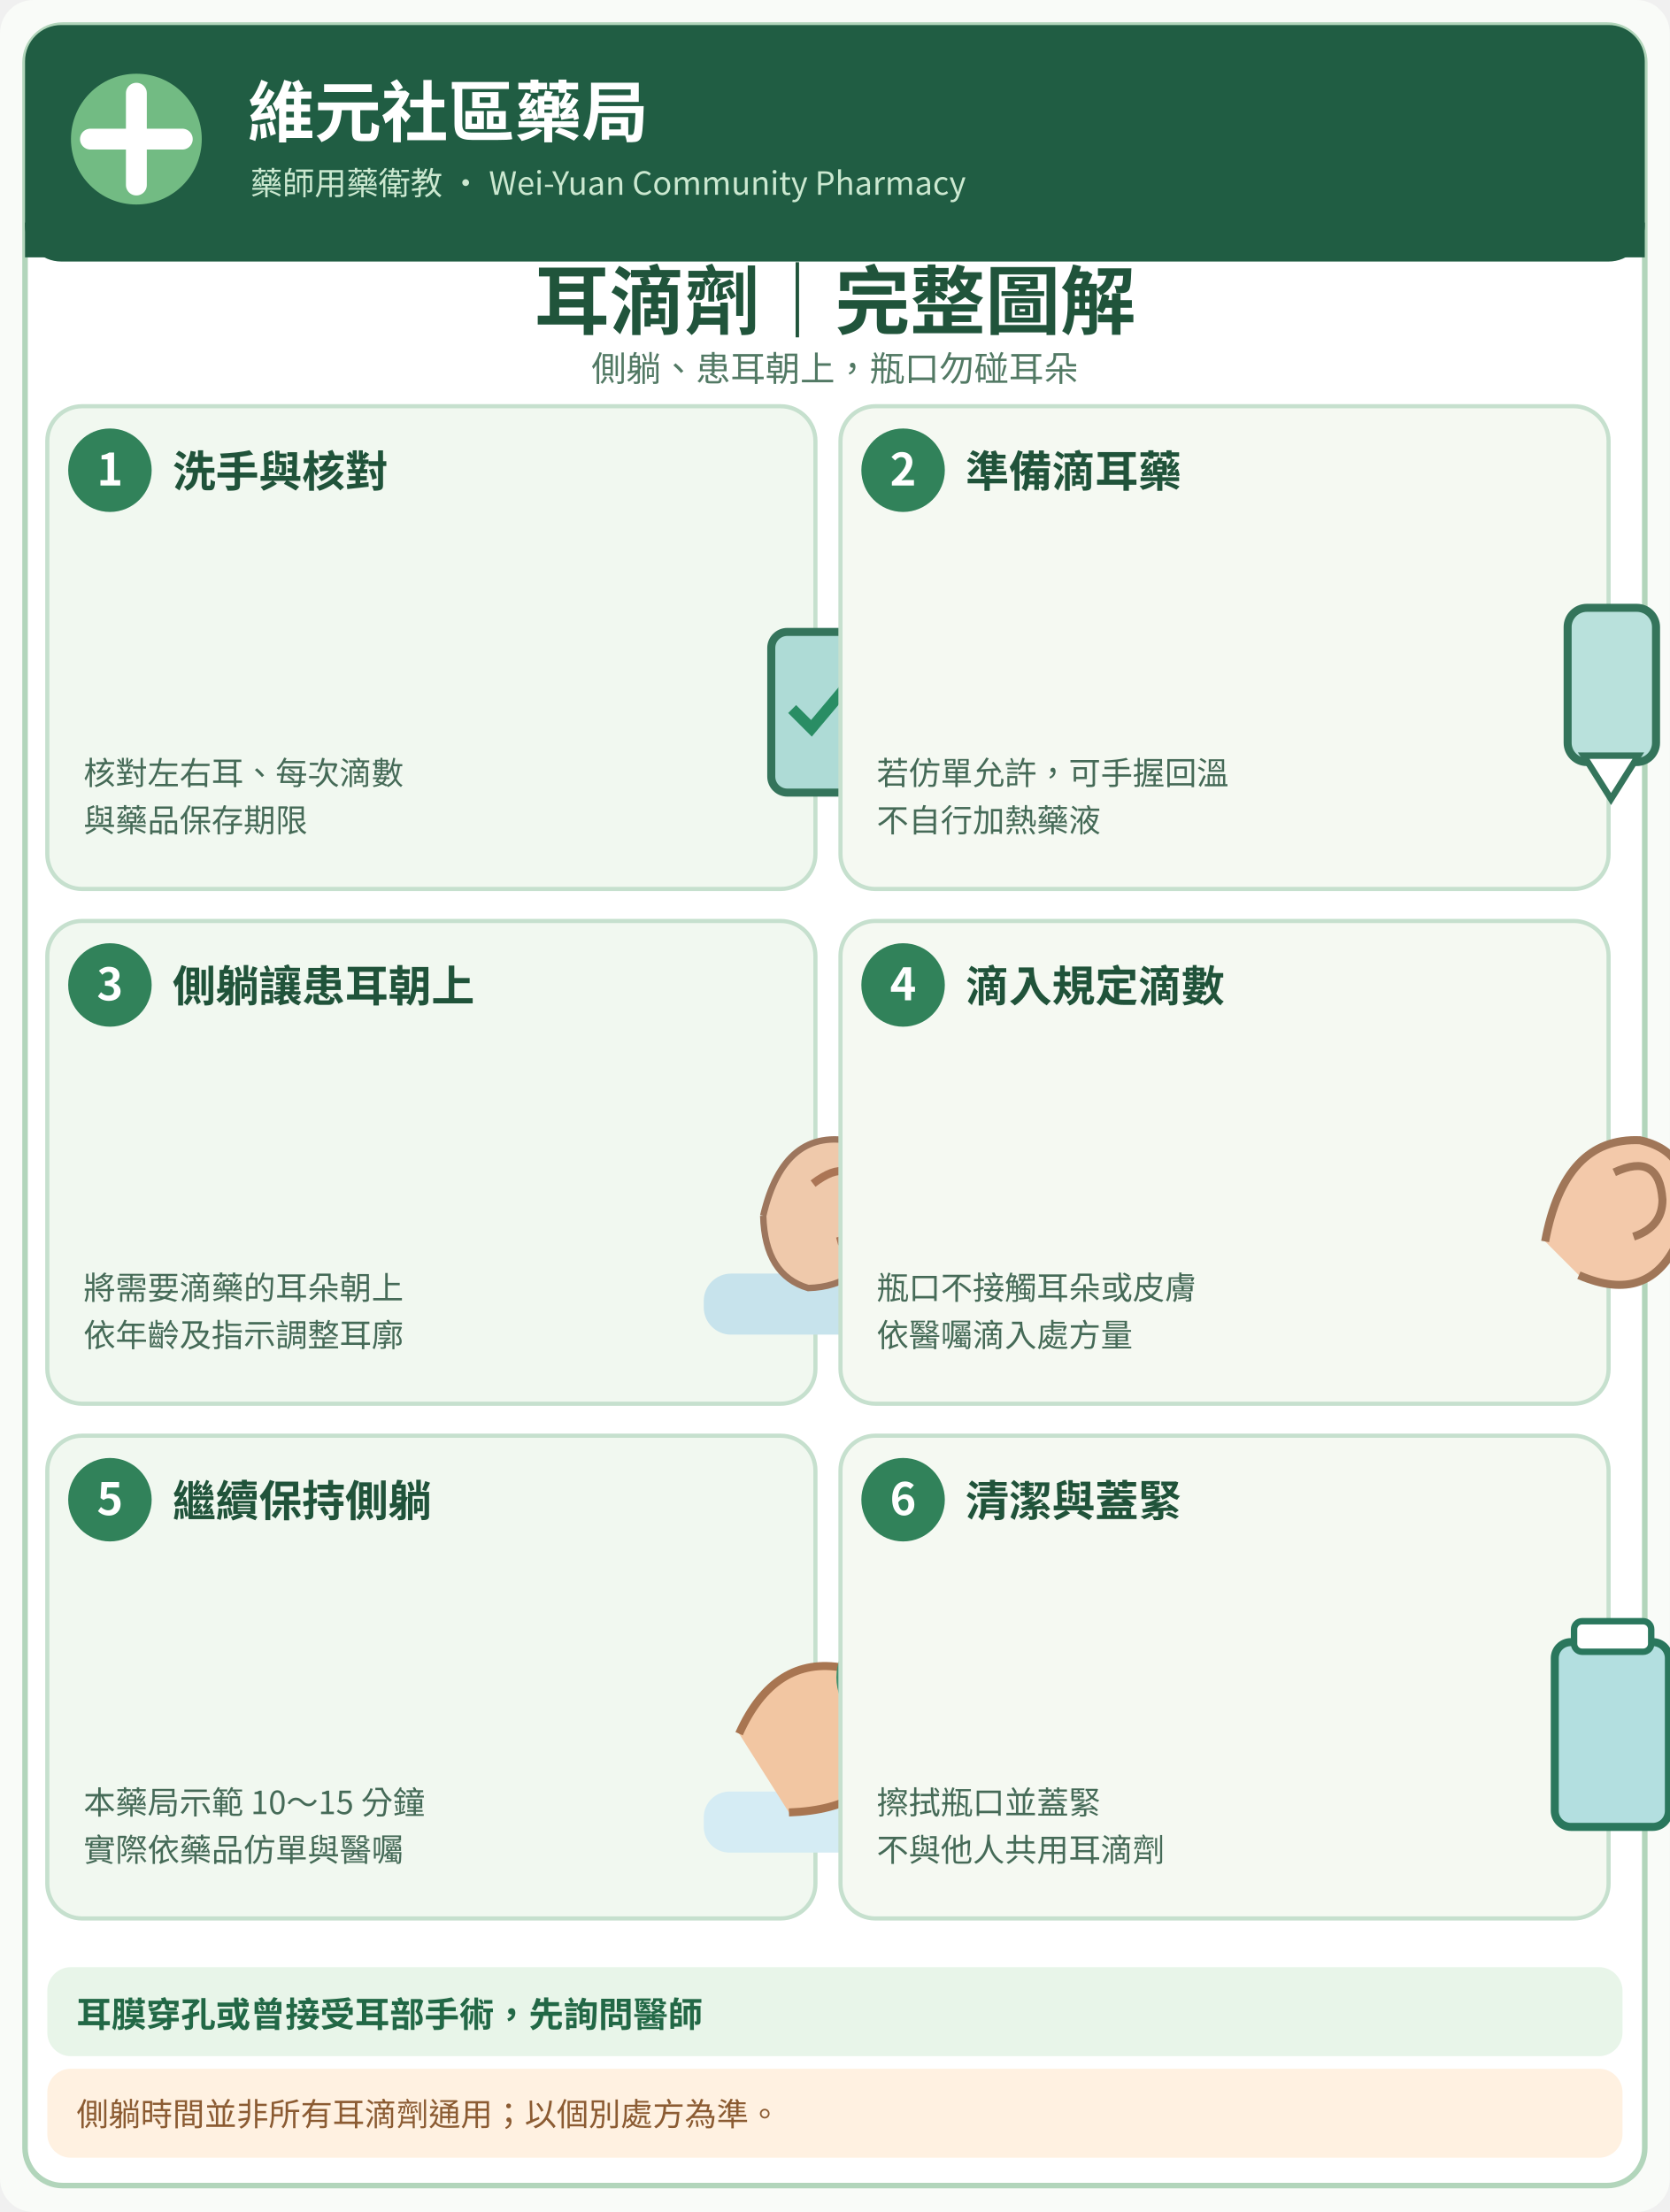
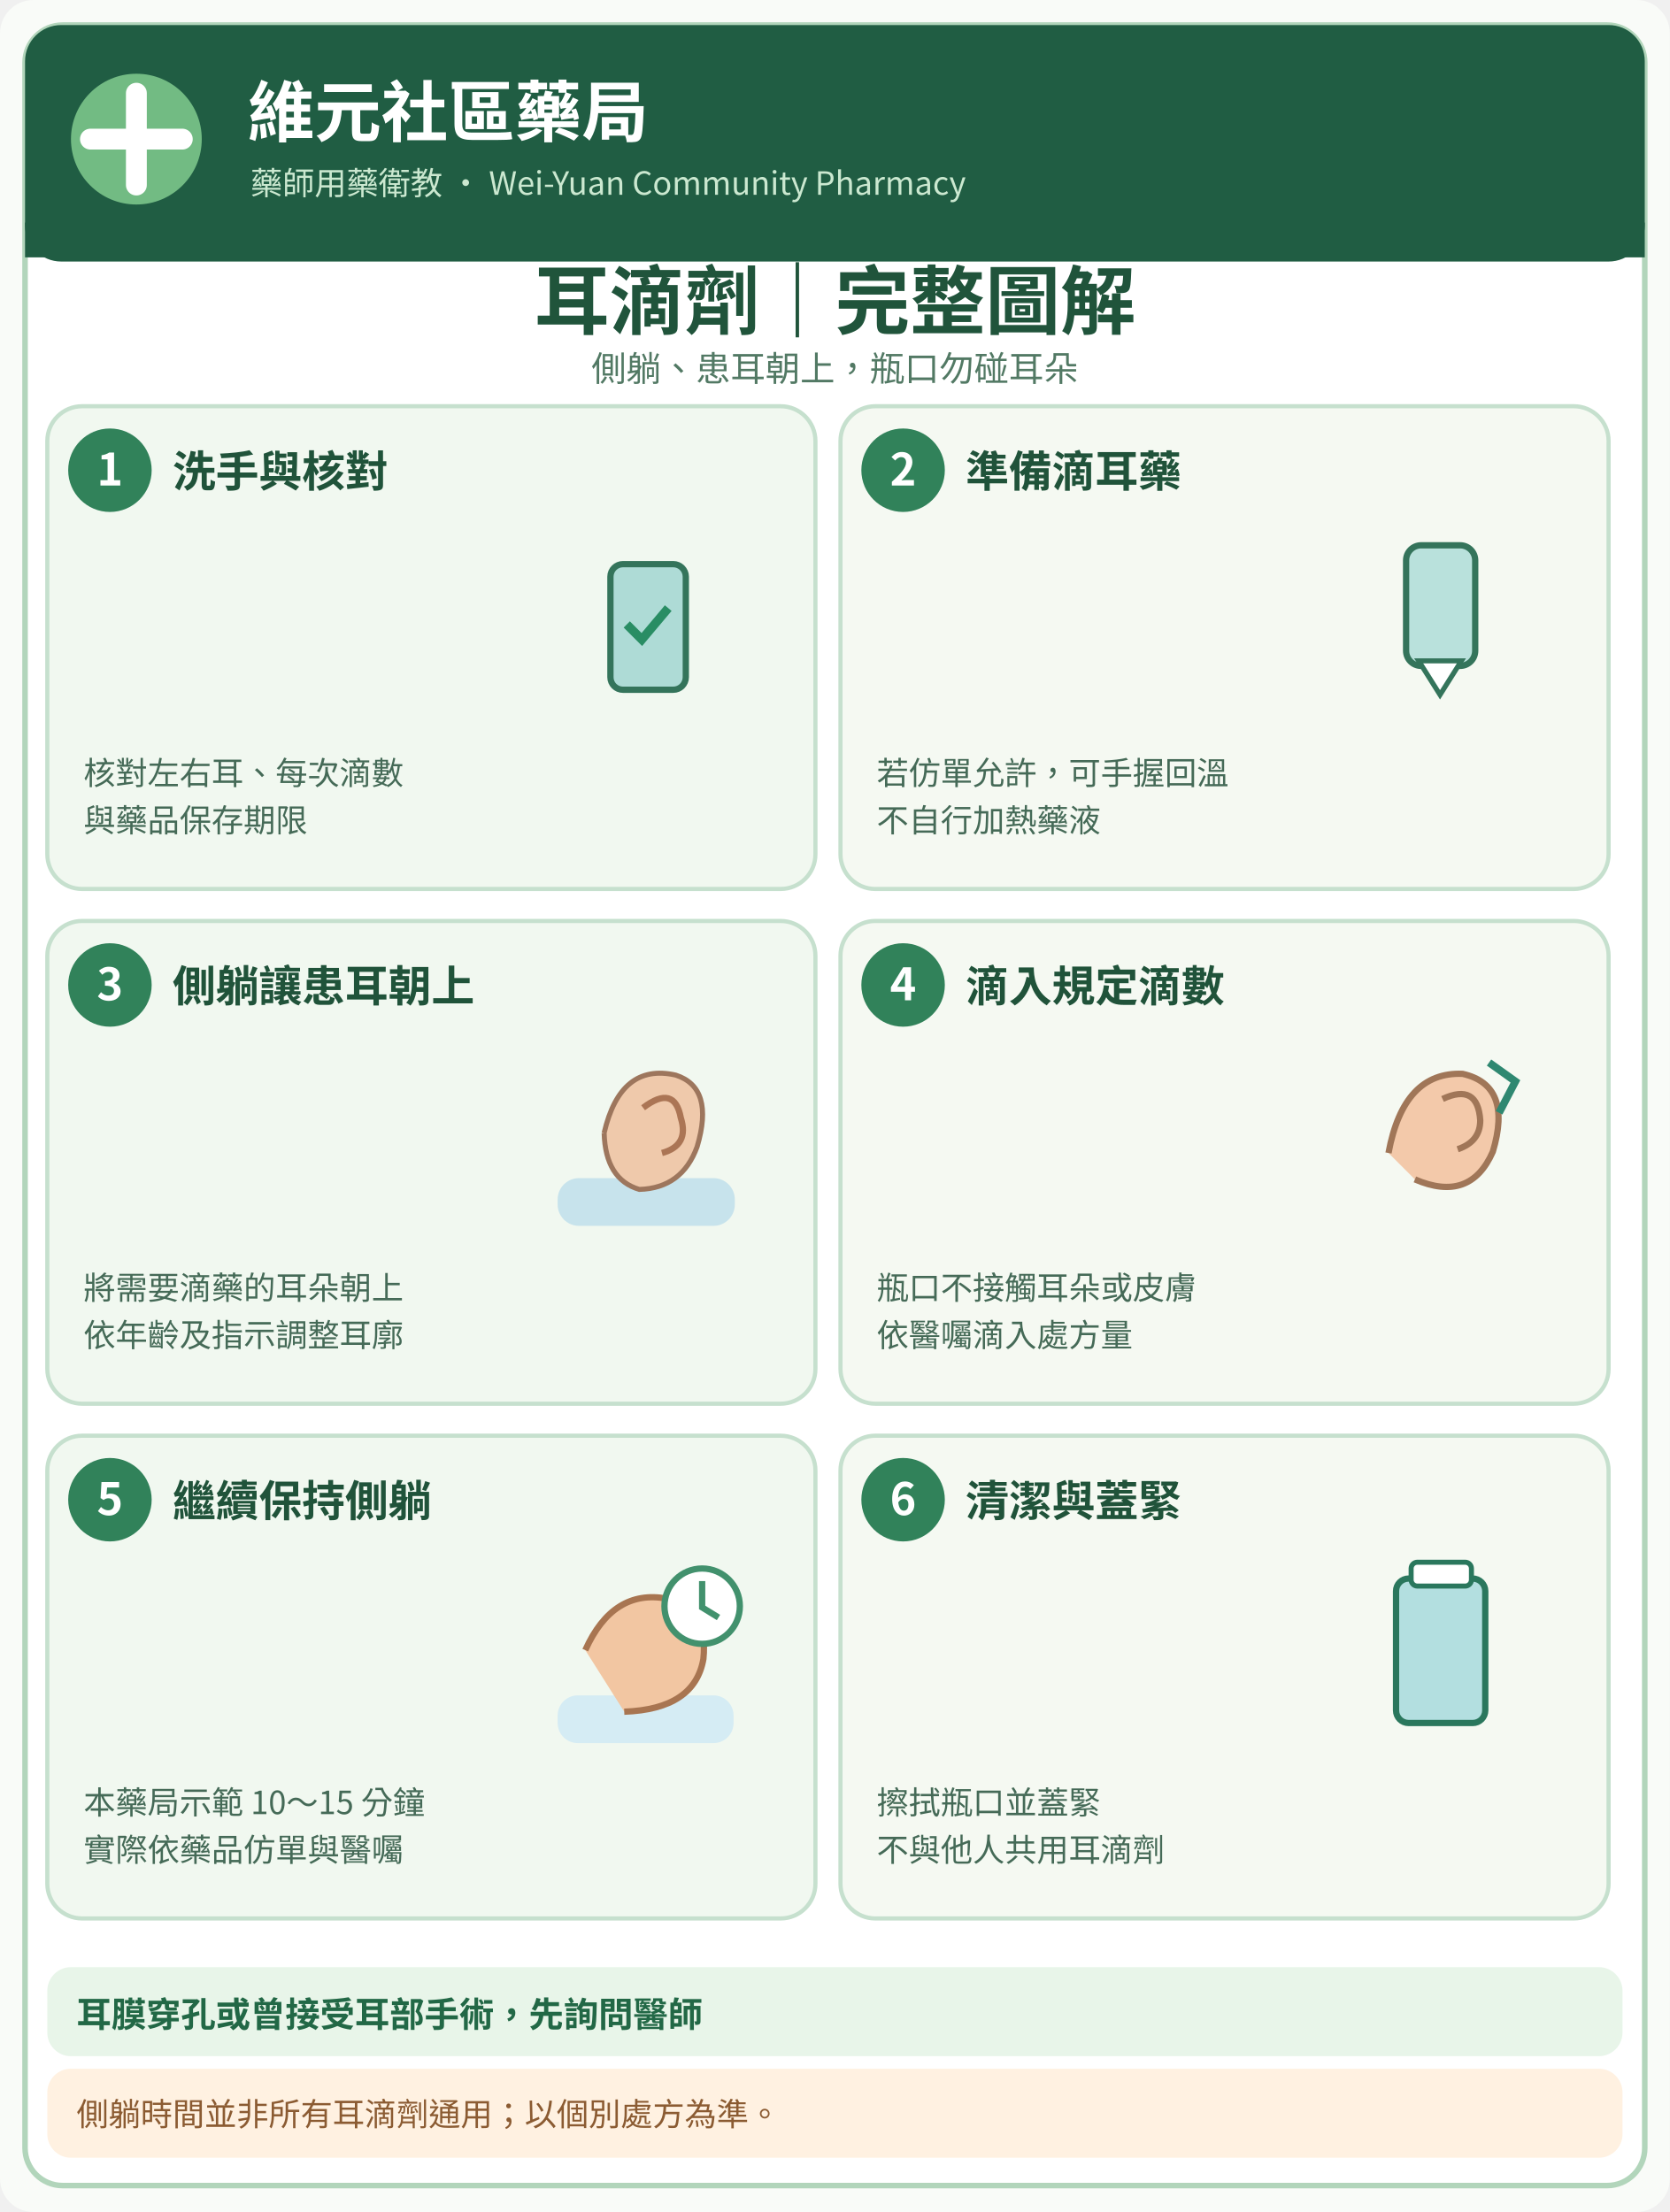
<svg xmlns="http://www.w3.org/2000/svg" width="1200" height="1590" viewBox="0 0 1200 1590">
  <rect width="1200" height="1590" rx="24" fill="#f9fbf8" />
  <rect x="18" y="18" width="1164" height="1553" rx="27" fill="white" stroke="#b2d5bb" stroke-width="4" />
  <rect x="18" y="18" width="1164" height="170" rx="26" fill="#205d43" />
  <rect x="18" y="160" width="1164" height="25" fill="#205d43" />
  <circle cx="98" cy="100" r="47" fill="#72bb83" />
  <path d="M98 67v66M65 100h66" stroke="white" stroke-width="15" stroke-linecap="round" />
  <g font-family="Noto Sans CJK TC, Noto Sans TC, sans-serif">
    <text x="178" y="98" font-size="48" font-weight="bold" fill="#fff">維元社區藥局</text>
    <text x="180" y="140" font-size="23" fill="#cbe8d0">藥師用藥衛教  •  Wei-Yuan Community Pharmacy</text>
    <text x="600" y="236" font-size="54" text-anchor="middle" font-weight="bold" fill="#20543b">耳滴劑｜完整圖解</text>
    <text x="600" y="274" font-size="25" text-anchor="middle" fill="#527964">側躺、患耳朝上，瓶口勿碰耳朵</text>
    <g>
      <rect x="34" y="292" width="552" height="347" rx="25" fill="#f1f8f0" stroke="#c6e0ce" stroke-width="3" />
      <circle cx="79" cy="338" r="30" fill="#31825a" />
      <text x="79" y="349" text-anchor="middle" font-size="32" font-weight="bold" fill="white">1</text>
      <text x="124" y="350" font-weight="bold" font-size="31" fill="#20533a">洗手與核對</text>
      <g transform="translate(154 334) scale(1.05)">
-         <g transform="translate(335 76) scale(1.1)">
+         <g transform="translate(235 38) scale(0.86)">
          <rect x="42" y="35" width="60" height="100" rx="10" fill="#aedbd6" stroke="#34745b" stroke-width="5" />
          <path d="M55 83l12 12 21-25" fill="none" stroke="#298d64" stroke-width="7" />
        </g>
      </g>
      <text x="60" y="564" font-size="23" fill="#456a57">核對左右耳、每次滴數</text>
      <text x="60" y="598" font-size="23" fill="#456a57">與藥品保存期限</text>
    </g>
    <g>
      <rect x="604" y="292" width="552" height="347" rx="25" fill="#f5f9f2" stroke="#c6e0ce" stroke-width="3" />
      <circle cx="649" cy="338" r="30" fill="#31825a" />
      <text x="649" y="349" text-anchor="middle" font-size="32" font-weight="bold" fill="white">2</text>
      <text x="694" y="350" font-weight="bold" font-size="31" fill="#20533a">準備滴耳藥</text>
      <g transform="translate(724 334) scale(1.05)">
-         <g transform="translate(335 76) scale(1.1)">
+         <g transform="translate(235 38) scale(0.86)">
          <rect x="44" y="20" width="55" height="96" rx="12" fill="#b9e1dc" stroke="#34745b" stroke-width="5" />
          <path d="M54 112h34l-17 27Z" fill="white" stroke="#34745b" stroke-width="4" />
        </g>
      </g>
      <text x="630" y="564" font-size="23" fill="#456a57">若仿單允許，可手握回溫</text>
      <text x="630" y="598" font-size="23" fill="#456a57">不自行加熱藥液</text>
    </g>
    <g>
      <rect x="34" y="662" width="552" height="347" rx="25" fill="#f1f8f0" stroke="#c6e0ce" stroke-width="3" />
      <circle cx="79" cy="708" r="30" fill="#31825a" />
      <text x="79" y="719" text-anchor="middle" font-size="32" font-weight="bold" fill="white">3</text>
      <text x="124" y="720" font-weight="bold" font-size="31" fill="#20533a">側躺讓患耳朝上</text>
      <g transform="translate(154 704) scale(1.05)">
-         <g transform="translate(335 76) scale(1.1)">
+         <g transform="translate(235 38) scale(0.86)">
          <rect x="0" y="114" width="141" height="38" rx="17" fill="#c7e3ec" />
          <path d="M37 78Q50 22 94 32Q125 42 111 89Q99 122 65 123Q38 115 37 78" fill="#efc9ab" stroke="#9d765d" stroke-width="4" />
          <path d="M68 58Q93 39 98 66Q105 88 83 94" fill="none" stroke="#ab7555" stroke-width="5" />
        </g>
      </g>
      <text x="60" y="934" font-size="23" fill="#456a57">將需要滴藥的耳朵朝上</text>
      <text x="60" y="968" font-size="23" fill="#456a57">依年齡及指示調整耳廓</text>
    </g>
    <g>
      <rect x="604" y="662" width="552" height="347" rx="25" fill="#f5f9f2" stroke="#c6e0ce" stroke-width="3" />
      <circle cx="649" cy="708" r="30" fill="#31825a" />
      <text x="649" y="719" text-anchor="middle" font-size="32" font-weight="bold" fill="white">4</text>
      <text x="694" y="720" font-weight="bold" font-size="31" fill="#20533a">滴入規定滴數</text>
      <g transform="translate(724 704) scale(1.05)">
-         <g transform="translate(335 76) scale(1.1)">
+         <g transform="translate(235 38) scale(0.86)">
          <path d="M30 94Q42 29 89 31Q129 40 113 93Q95 134 51 115" fill="#f3c9aa" stroke="#a07658" stroke-width="5" />
          <path d="M73 51q28-13 30 17q0 17-18 23" fill="none" stroke="#a07658" stroke-width="5" />
          <path d="M110 22l21 15-13 25" fill="none" stroke="#2f8871" stroke-width="6" />
        </g>
      </g>
      <text x="630" y="934" font-size="23" fill="#456a57">瓶口不接觸耳朵或皮膚</text>
      <text x="630" y="968" font-size="23" fill="#456a57">依醫囑滴入處方量</text>
    </g>
    <g>
      <rect x="34" y="1032" width="552" height="347" rx="25" fill="#f1f8f0" stroke="#c6e0ce" stroke-width="3" />
      <circle cx="79" cy="1078" r="30" fill="#31825a" />
      <text x="79" y="1089" text-anchor="middle" font-size="32" font-weight="bold" fill="white">5</text>
      <text x="124" y="1090" font-weight="bold" font-size="31" fill="#20533a">繼續保持側躺</text>
      <g transform="translate(154 1074) scale(1.05)">
-         <g transform="translate(335 76) scale(1.1)">
+         <g transform="translate(235 38) scale(0.86)">
          <rect x="0" y="116" width="140" height="38" rx="16" fill="#d5ecf4" />
          <path d="M22 80Q44 31 87 39Q120 47 116 87Q109 127 53 129" fill="#f2c6a2" stroke="#a87551" stroke-width="5" />
          <circle cx="115" cy="45" r="30" fill="#fff" stroke="#42916d" stroke-width="5" />
          <path d="M115 25v21l13 8" stroke="#42916d" stroke-width="5" fill="none" />
        </g>
      </g>
      <text x="60" y="1304" font-size="23" fill="#456a57">本藥局示範 10～15 分鐘</text>
      <text x="60" y="1338" font-size="23" fill="#456a57">實際依藥品仿單與醫囑</text>
    </g>
    <g>
      <rect x="604" y="1032" width="552" height="347" rx="25" fill="#f5f9f2" stroke="#c6e0ce" stroke-width="3" />
      <circle cx="649" cy="1078" r="30" fill="#31825a" />
      <text x="649" y="1089" text-anchor="middle" font-size="32" font-weight="bold" fill="white">6</text>
      <text x="694" y="1090" font-weight="bold" font-size="31" fill="#20533a">清潔與蓋緊</text>
      <g transform="translate(724 1074) scale(1.05)">
-         <g transform="translate(335 76) scale(1.1)">
+         <g transform="translate(235 38) scale(0.86)">
          <rect x="36" y="23" width="71" height="115" rx="10" fill="#b3dfe0" stroke="#2a775d" stroke-width="5" />
          <rect x="48" y="10" width="48" height="19" rx="5" fill="white" stroke="#2a775d" stroke-width="4" />
        </g>
      </g>
      <text x="630" y="1304" font-size="23" fill="#456a57">擦拭瓶口並蓋緊</text>
      <text x="630" y="1338" font-size="23" fill="#456a57">不與他人共用耳滴劑</text>
    </g>
    <rect x="34" y="1414" width="1132" height="64" rx="17" fill="#e8f5e9" />
    <text x="55" y="1457" font-size="25" font-weight="bold" fill="#226846">耳膜穿孔或曾接受耳部手術，先詢問醫師</text>
    <rect x="34" y="1487" width="1132" height="64" rx="17" fill="#fff1e1" />
    <text x="55" y="1528" font-size="23" fill="#8b5b32">側躺時間並非所有耳滴劑通用；以個別處方為準。</text>
  </g>
</svg>
